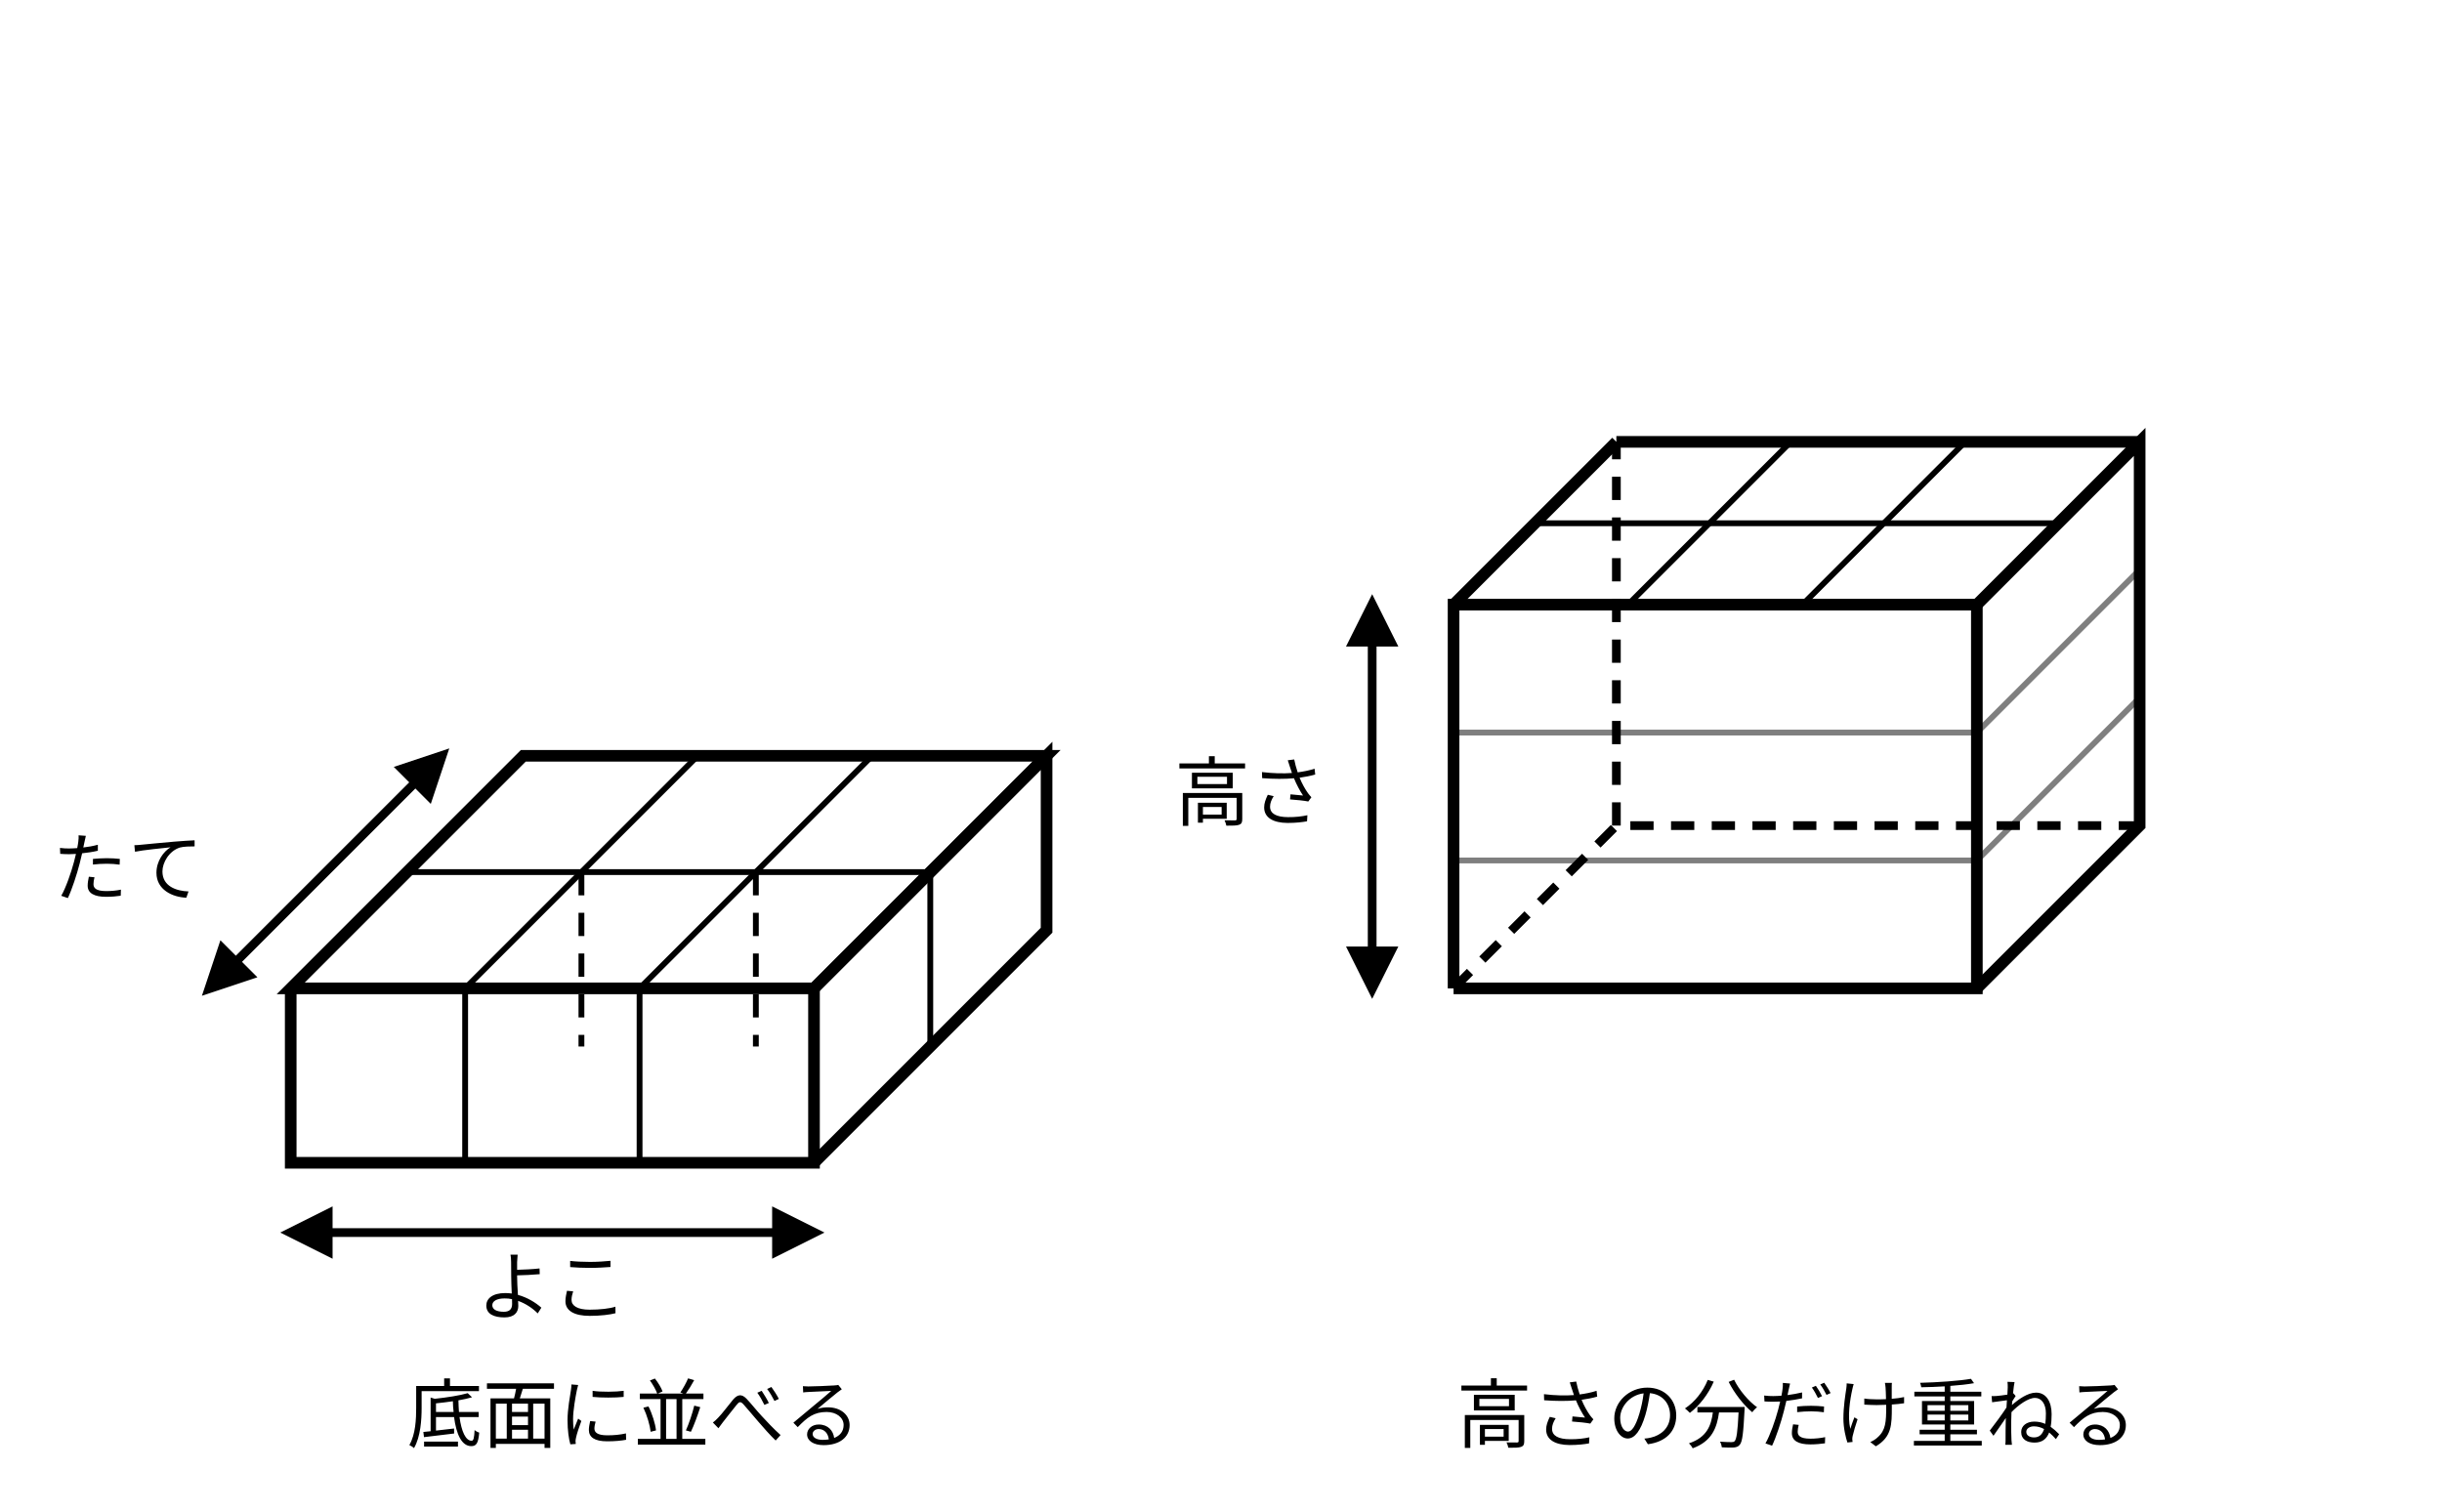
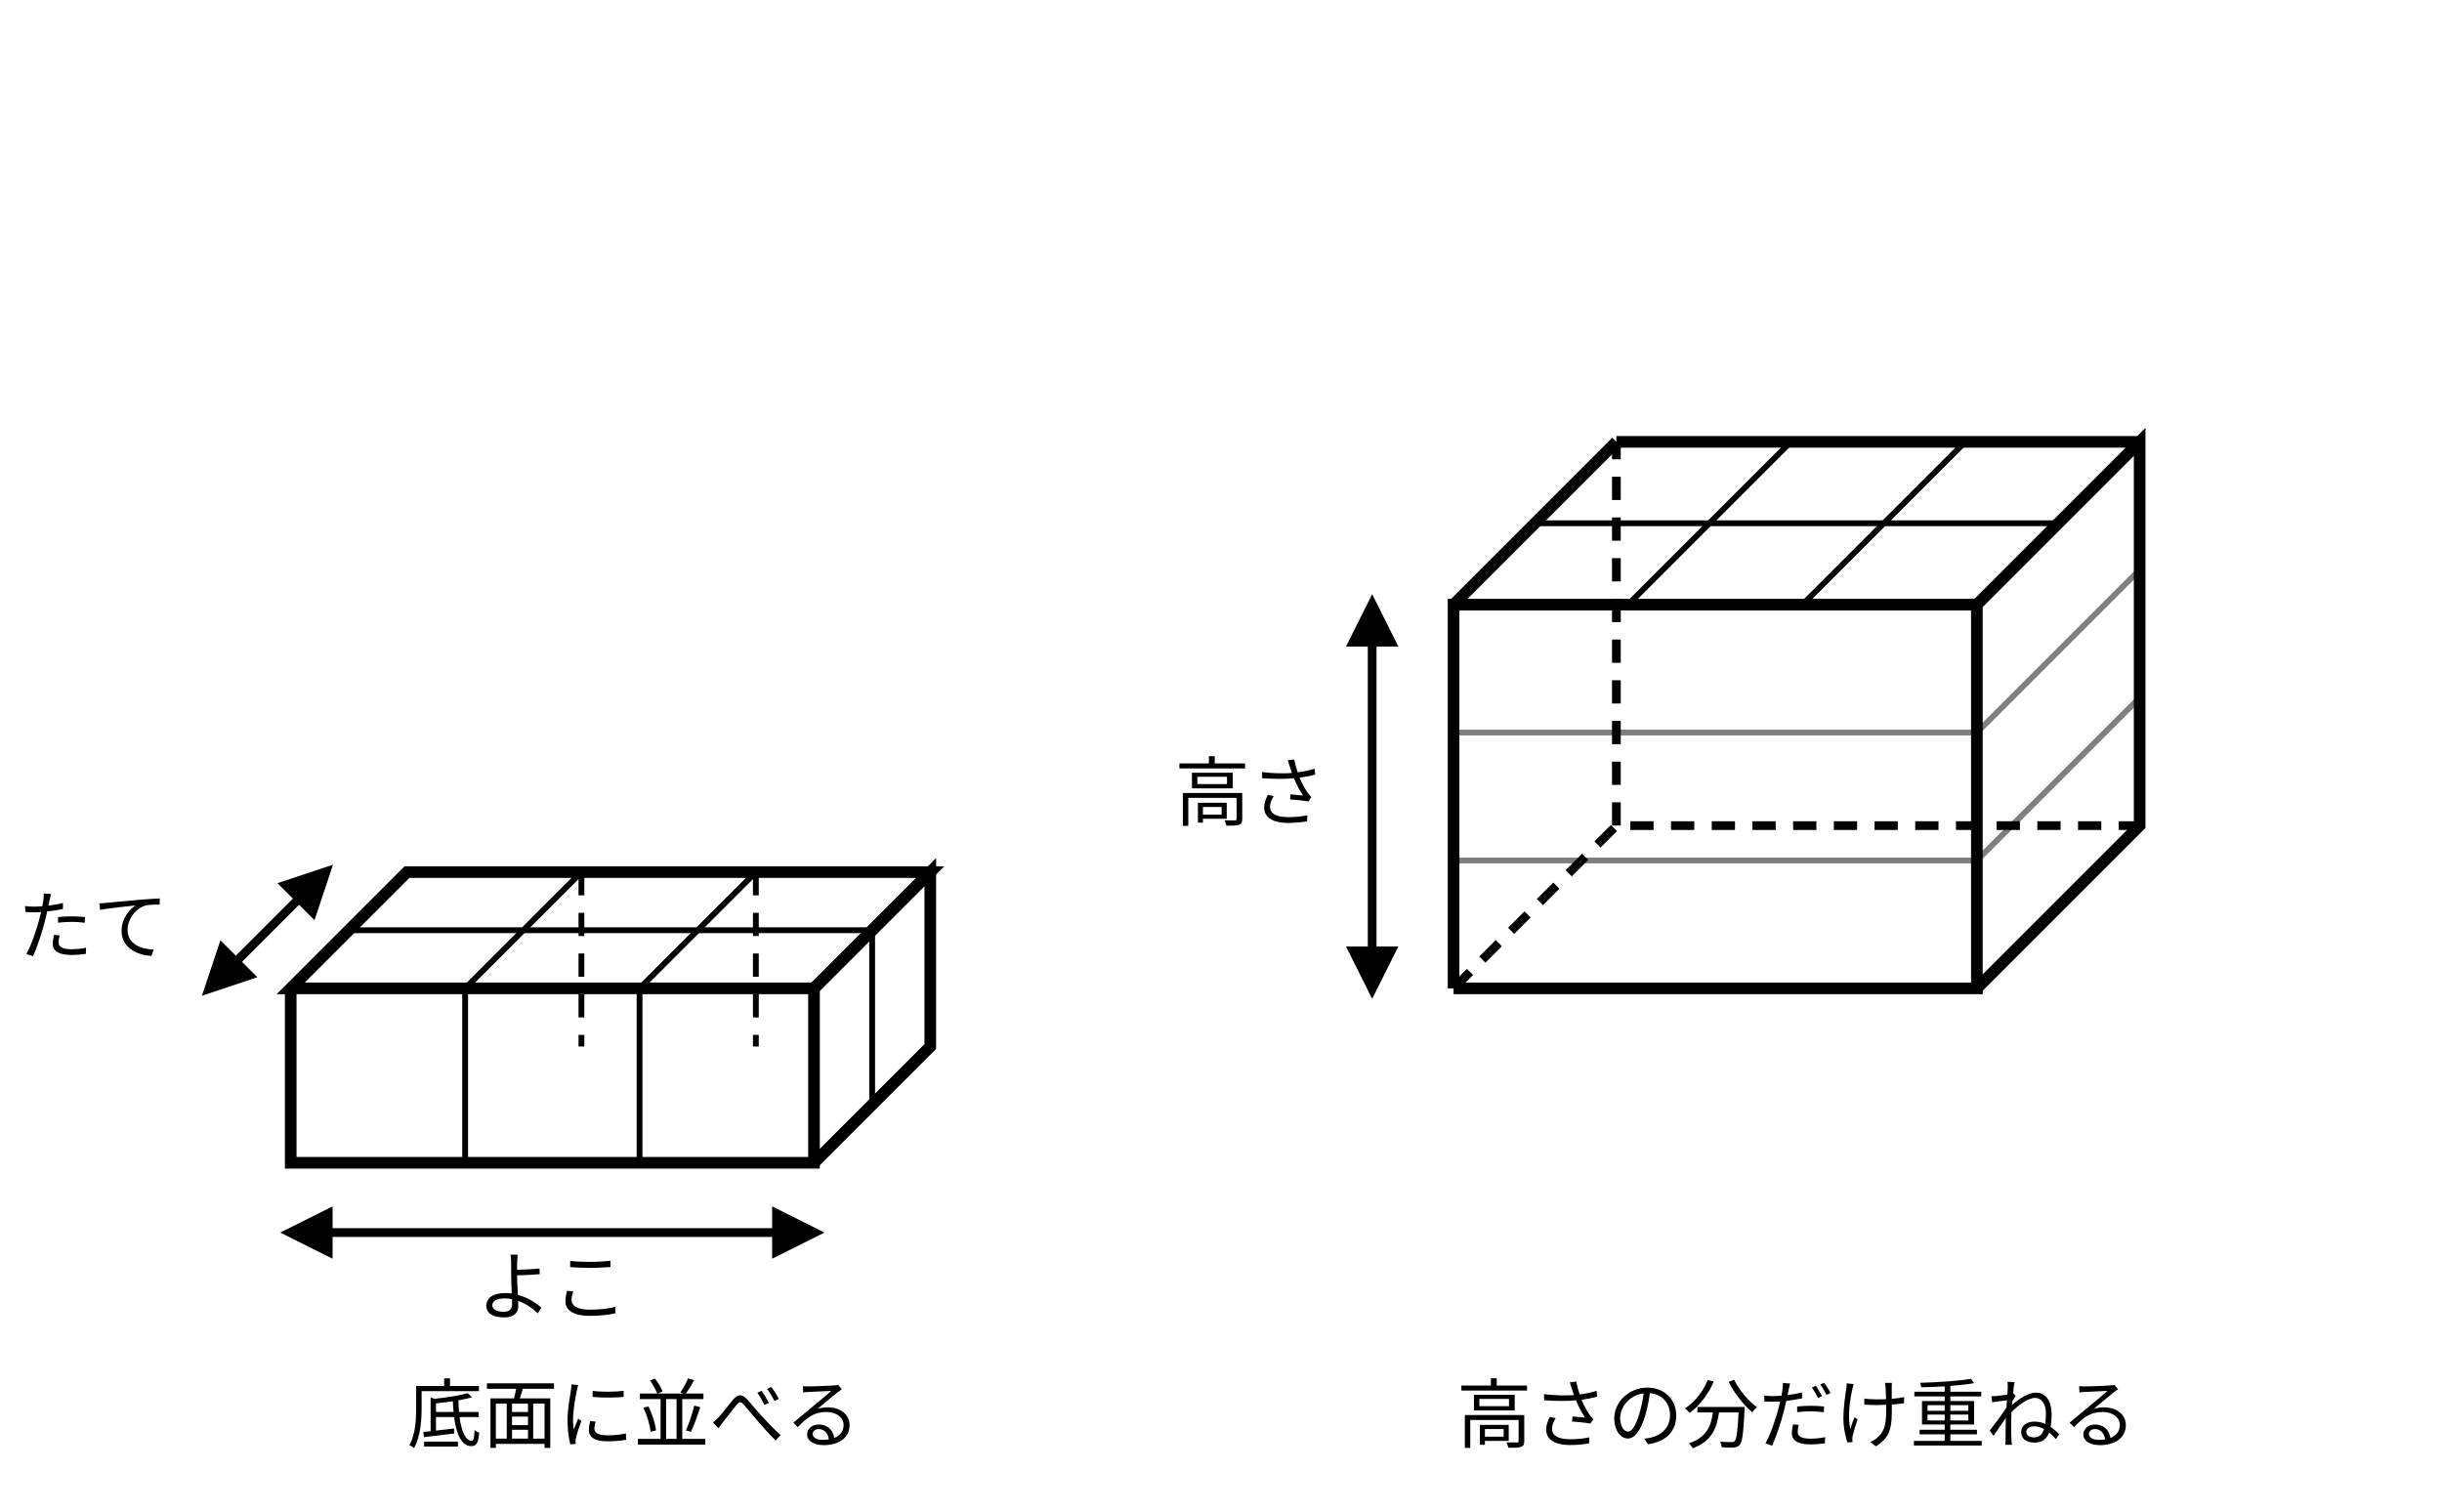
<svg xmlns="http://www.w3.org/2000/svg" viewBox="0 0 420 260" role="img" aria-label="底面にたて・よこ方向へ1cm³の立方体を敷き詰め、それを高さの分だけ層状に積み重ねて直方体を作る様子を示す図">
  <defs>
    <marker id="uc-arrow" viewBox="0 0 10 10" refX="8" refY="5" markerWidth="6" markerHeight="6" orient="auto-start-reverse">
      <path d="M0,0 L10,5 L0,10 z" fill="currentColor" />
    </marker>
  </defs>
  <g stroke="currentColor" fill="none">
-     <polygon points="50,170 140,170 180,130 90,130" stroke-width="2" />
-     <line x1="70" y1="150" x2="160" y2="150" stroke-width="1" />
-     <line x1="80" y1="170" x2="100" y2="150" stroke-width="1" />
-     <line x1="100" y1="150" x2="120" y2="130" stroke-width="1" />
-     <line x1="110" y1="170" x2="130" y2="150" stroke-width="1" />
-     <line x1="130" y1="150" x2="150" y2="130" stroke-width="1" />
+     <polygon points="50,170 140,170 160,150 70,150" stroke-width="2" />
+     <line x1="60" y1="160" x2="150" y2="160" stroke-width="1" />
+     <line x1="80" y1="170" x2="90" y2="160" stroke-width="1" />
+     <line x1="90" y1="160" x2="100" y2="150" stroke-width="1" />
+     <line x1="110" y1="170" x2="120" y2="160" stroke-width="1" />
+     <line x1="120" y1="160" x2="130" y2="150" stroke-width="1" />
    <polyline points="50,170 50,200 140,200 140,170" stroke-width="2" />
    <line x1="80" y1="170" x2="80" y2="200" stroke-width="1" />
    <line x1="110" y1="170" x2="110" y2="200" stroke-width="1" />
    <line x1="100" y1="150" x2="100" y2="180" stroke-width="1" stroke-dasharray="4 3" />
    <line x1="130" y1="150" x2="130" y2="180" stroke-width="1" stroke-dasharray="4 3" />
-     <polyline points="140,170 180,130 180,160 140,200" stroke-width="2" />
-     <line x1="160" y1="150" x2="160" y2="180" stroke-width="1" />
+     <polyline points="140,170 160,150 160,180 140,200" stroke-width="2" />
+     <line x1="150" y1="160" x2="150" y2="190" stroke-width="1" />
    <line x1="50" y1="212" x2="140" y2="212" stroke-width="1.5" marker-start="url(#uc-arrow)" marker-end="url(#uc-arrow)" />
-     <line x1="36" y1="170" x2="76" y2="130" stroke-width="1.5" marker-start="url(#uc-arrow)" marker-end="url(#uc-arrow)" />
+     <line x1="36" y1="170" x2="56" y2="150" stroke-width="1.5" marker-start="url(#uc-arrow)" marker-end="url(#uc-arrow)" />
  </g>
  <text x="95" y="226" font-size="13" text-anchor="middle" fill="currentColor">よこ</text>
-   <text x="22" y="154" font-size="13" text-anchor="middle" fill="currentColor">たて</text>
+   <text x="16" y="164" font-size="13" text-anchor="middle" fill="currentColor">たて</text>
  <text x="109" y="248" font-size="13" text-anchor="middle" fill="currentColor">底面に並べる</text>
  <g stroke="currentColor" fill="none">
    <polyline points="250,170 340,170 340,104 250,104 250,170" stroke-width="2" />
    <polyline points="340,170 368,142 368,76 340,104" stroke-width="2" />
    <line x1="264" y1="90" x2="354" y2="90" stroke-width="1" />
    <line x1="280" y1="104" x2="294" y2="90" stroke-width="1" />
    <line x1="294" y1="90" x2="308" y2="76" stroke-width="1" />
    <line x1="310" y1="104" x2="324" y2="90" stroke-width="1" />
    <line x1="324" y1="90" x2="338" y2="76" stroke-width="1" />
    <line x1="278" y1="76" x2="368" y2="76" stroke-width="2" />
    <line x1="250" y1="104" x2="278" y2="76" stroke-width="2" />
    <polyline points="250,170 278,142 368,142" stroke-width="1.5" stroke-dasharray="4 3" />
    <line x1="278" y1="142" x2="278" y2="76" stroke-width="1.5" stroke-dasharray="4 3" />
    <g opacity="0.5" stroke-width="1">
      <line x1="250" y1="148" x2="340" y2="148" />
      <line x1="340" y1="148" x2="368" y2="120" />
      <line x1="250" y1="126" x2="340" y2="126" />
      <line x1="340" y1="126" x2="368" y2="98" />
    </g>
    <line x1="236" y1="170" x2="236" y2="104" stroke-width="1.5" marker-start="url(#uc-arrow)" marker-end="url(#uc-arrow)" />
  </g>
  <text x="215" y="141" font-size="13" text-anchor="middle" fill="currentColor">高さ</text>
  <text x="309" y="248" font-size="13" text-anchor="middle" fill="currentColor">高さの分だけ重ねる</text>
</svg>
